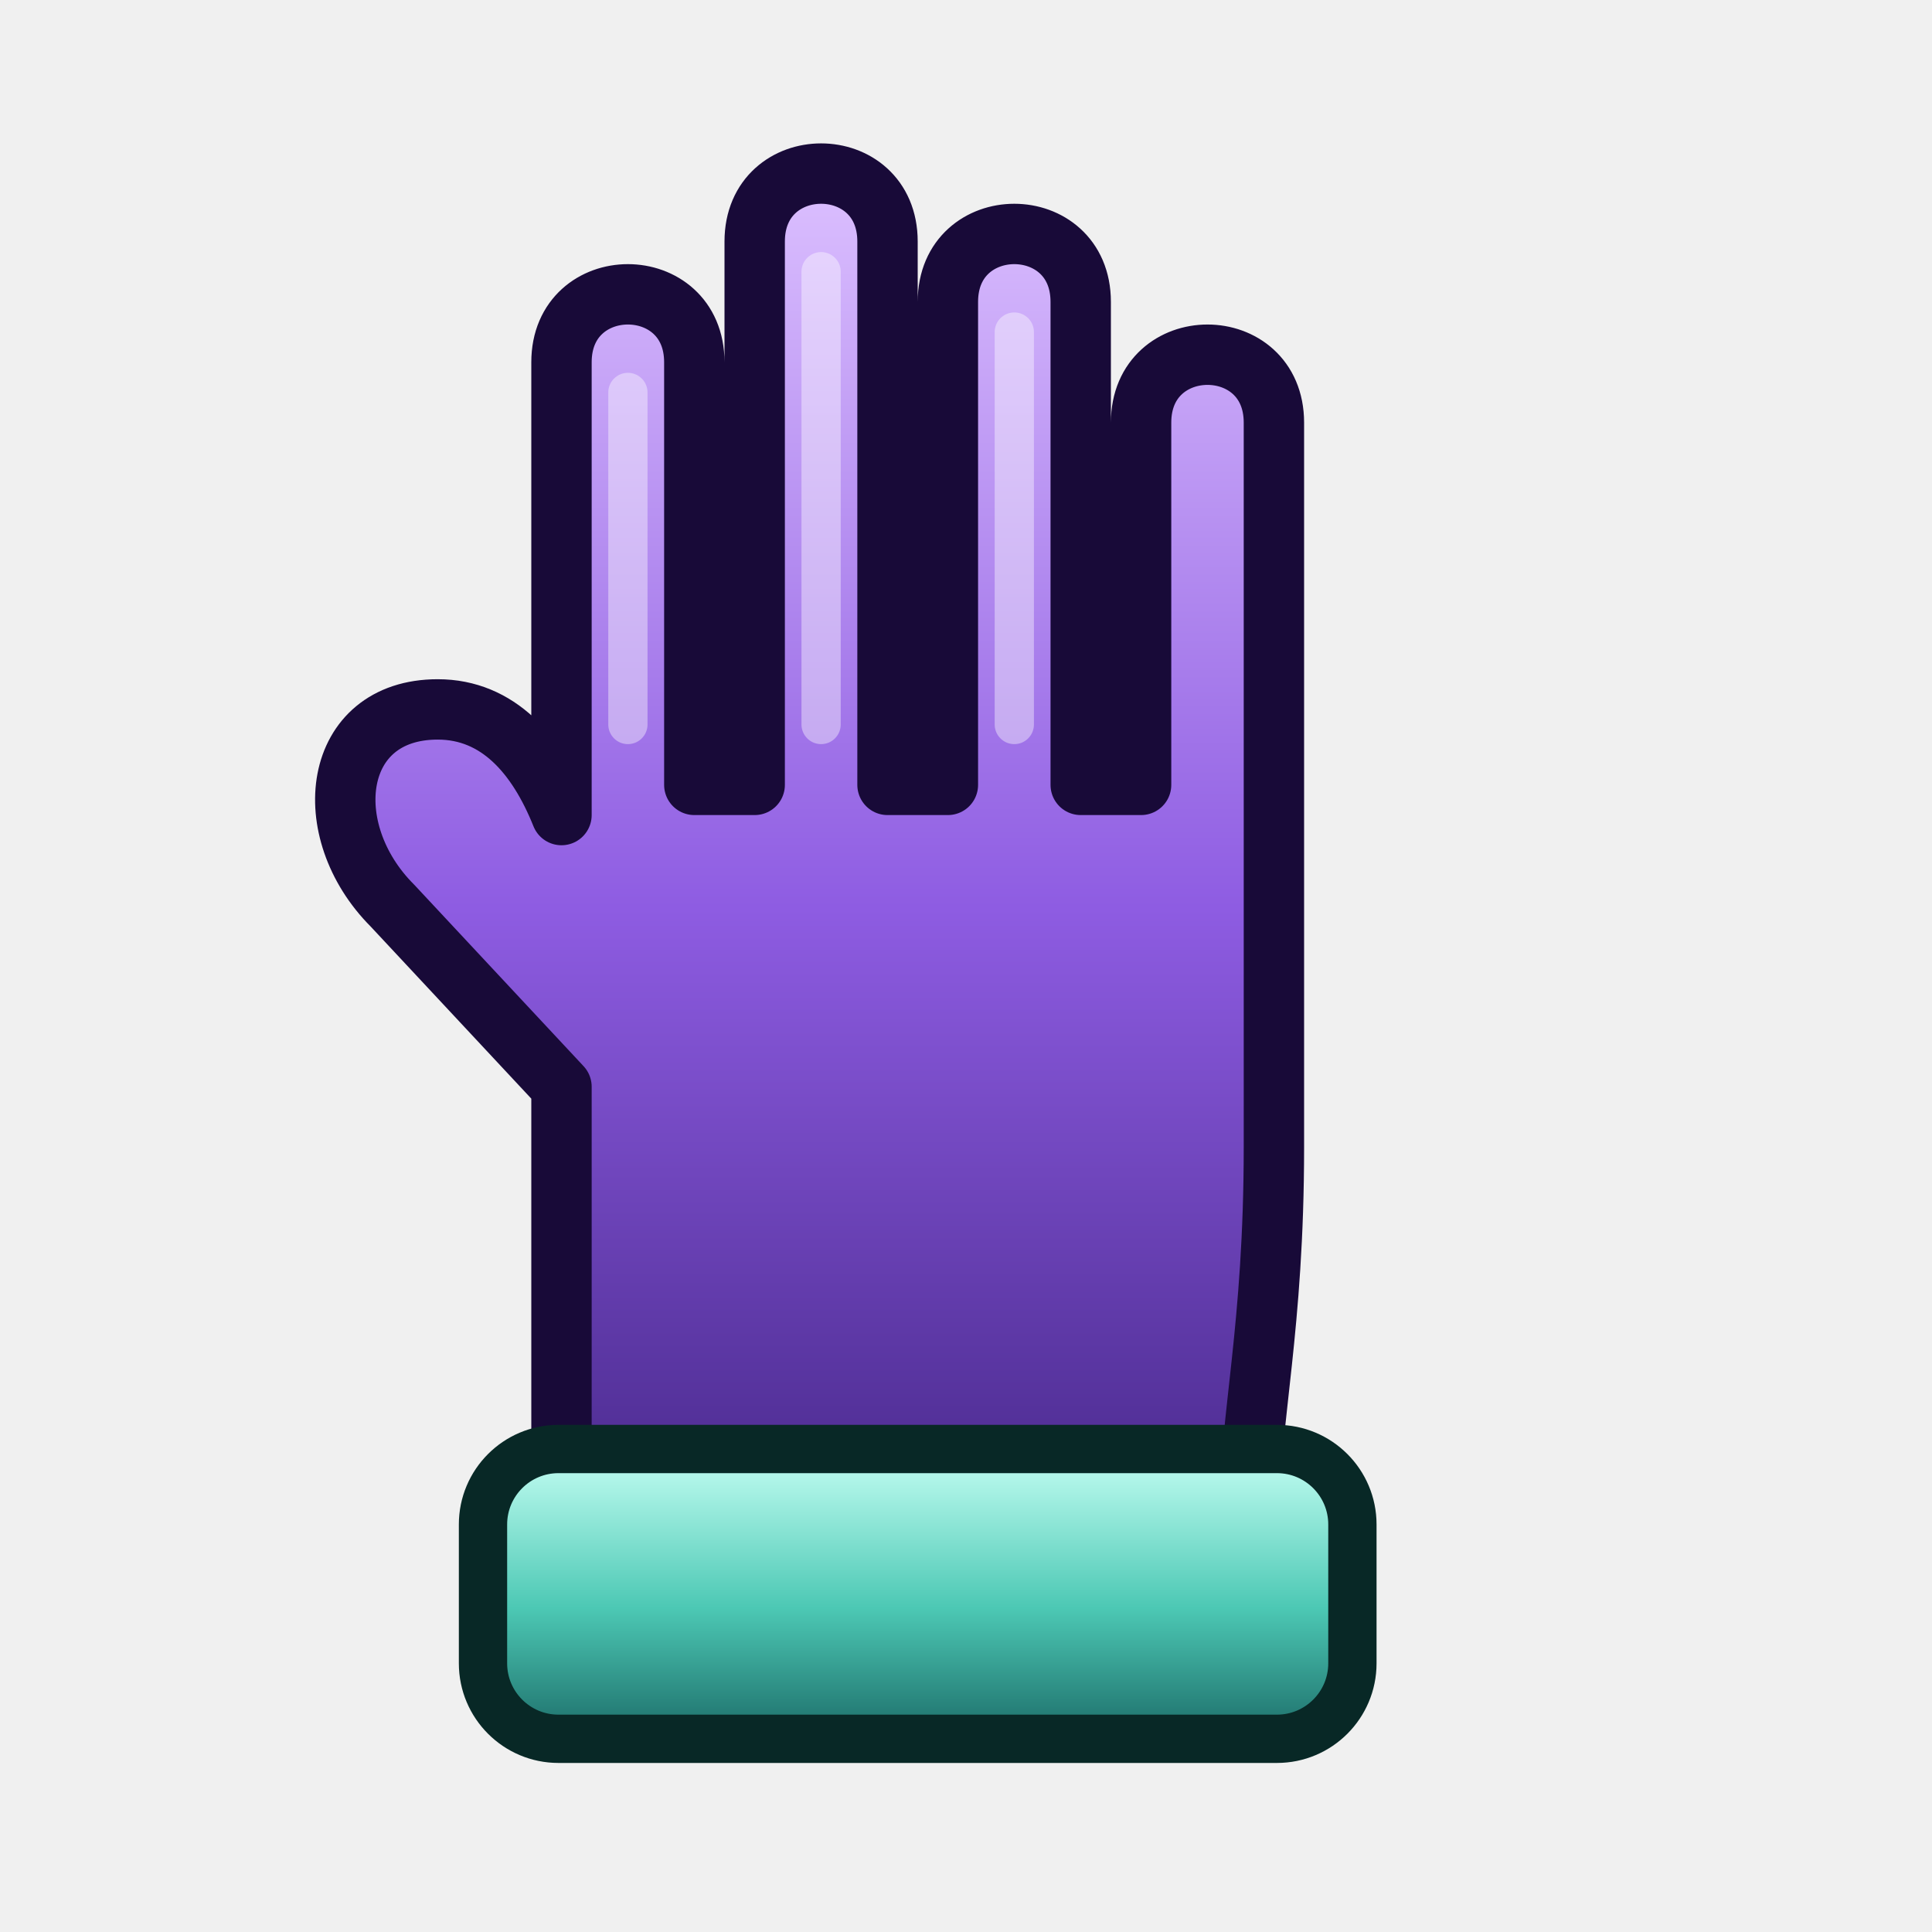
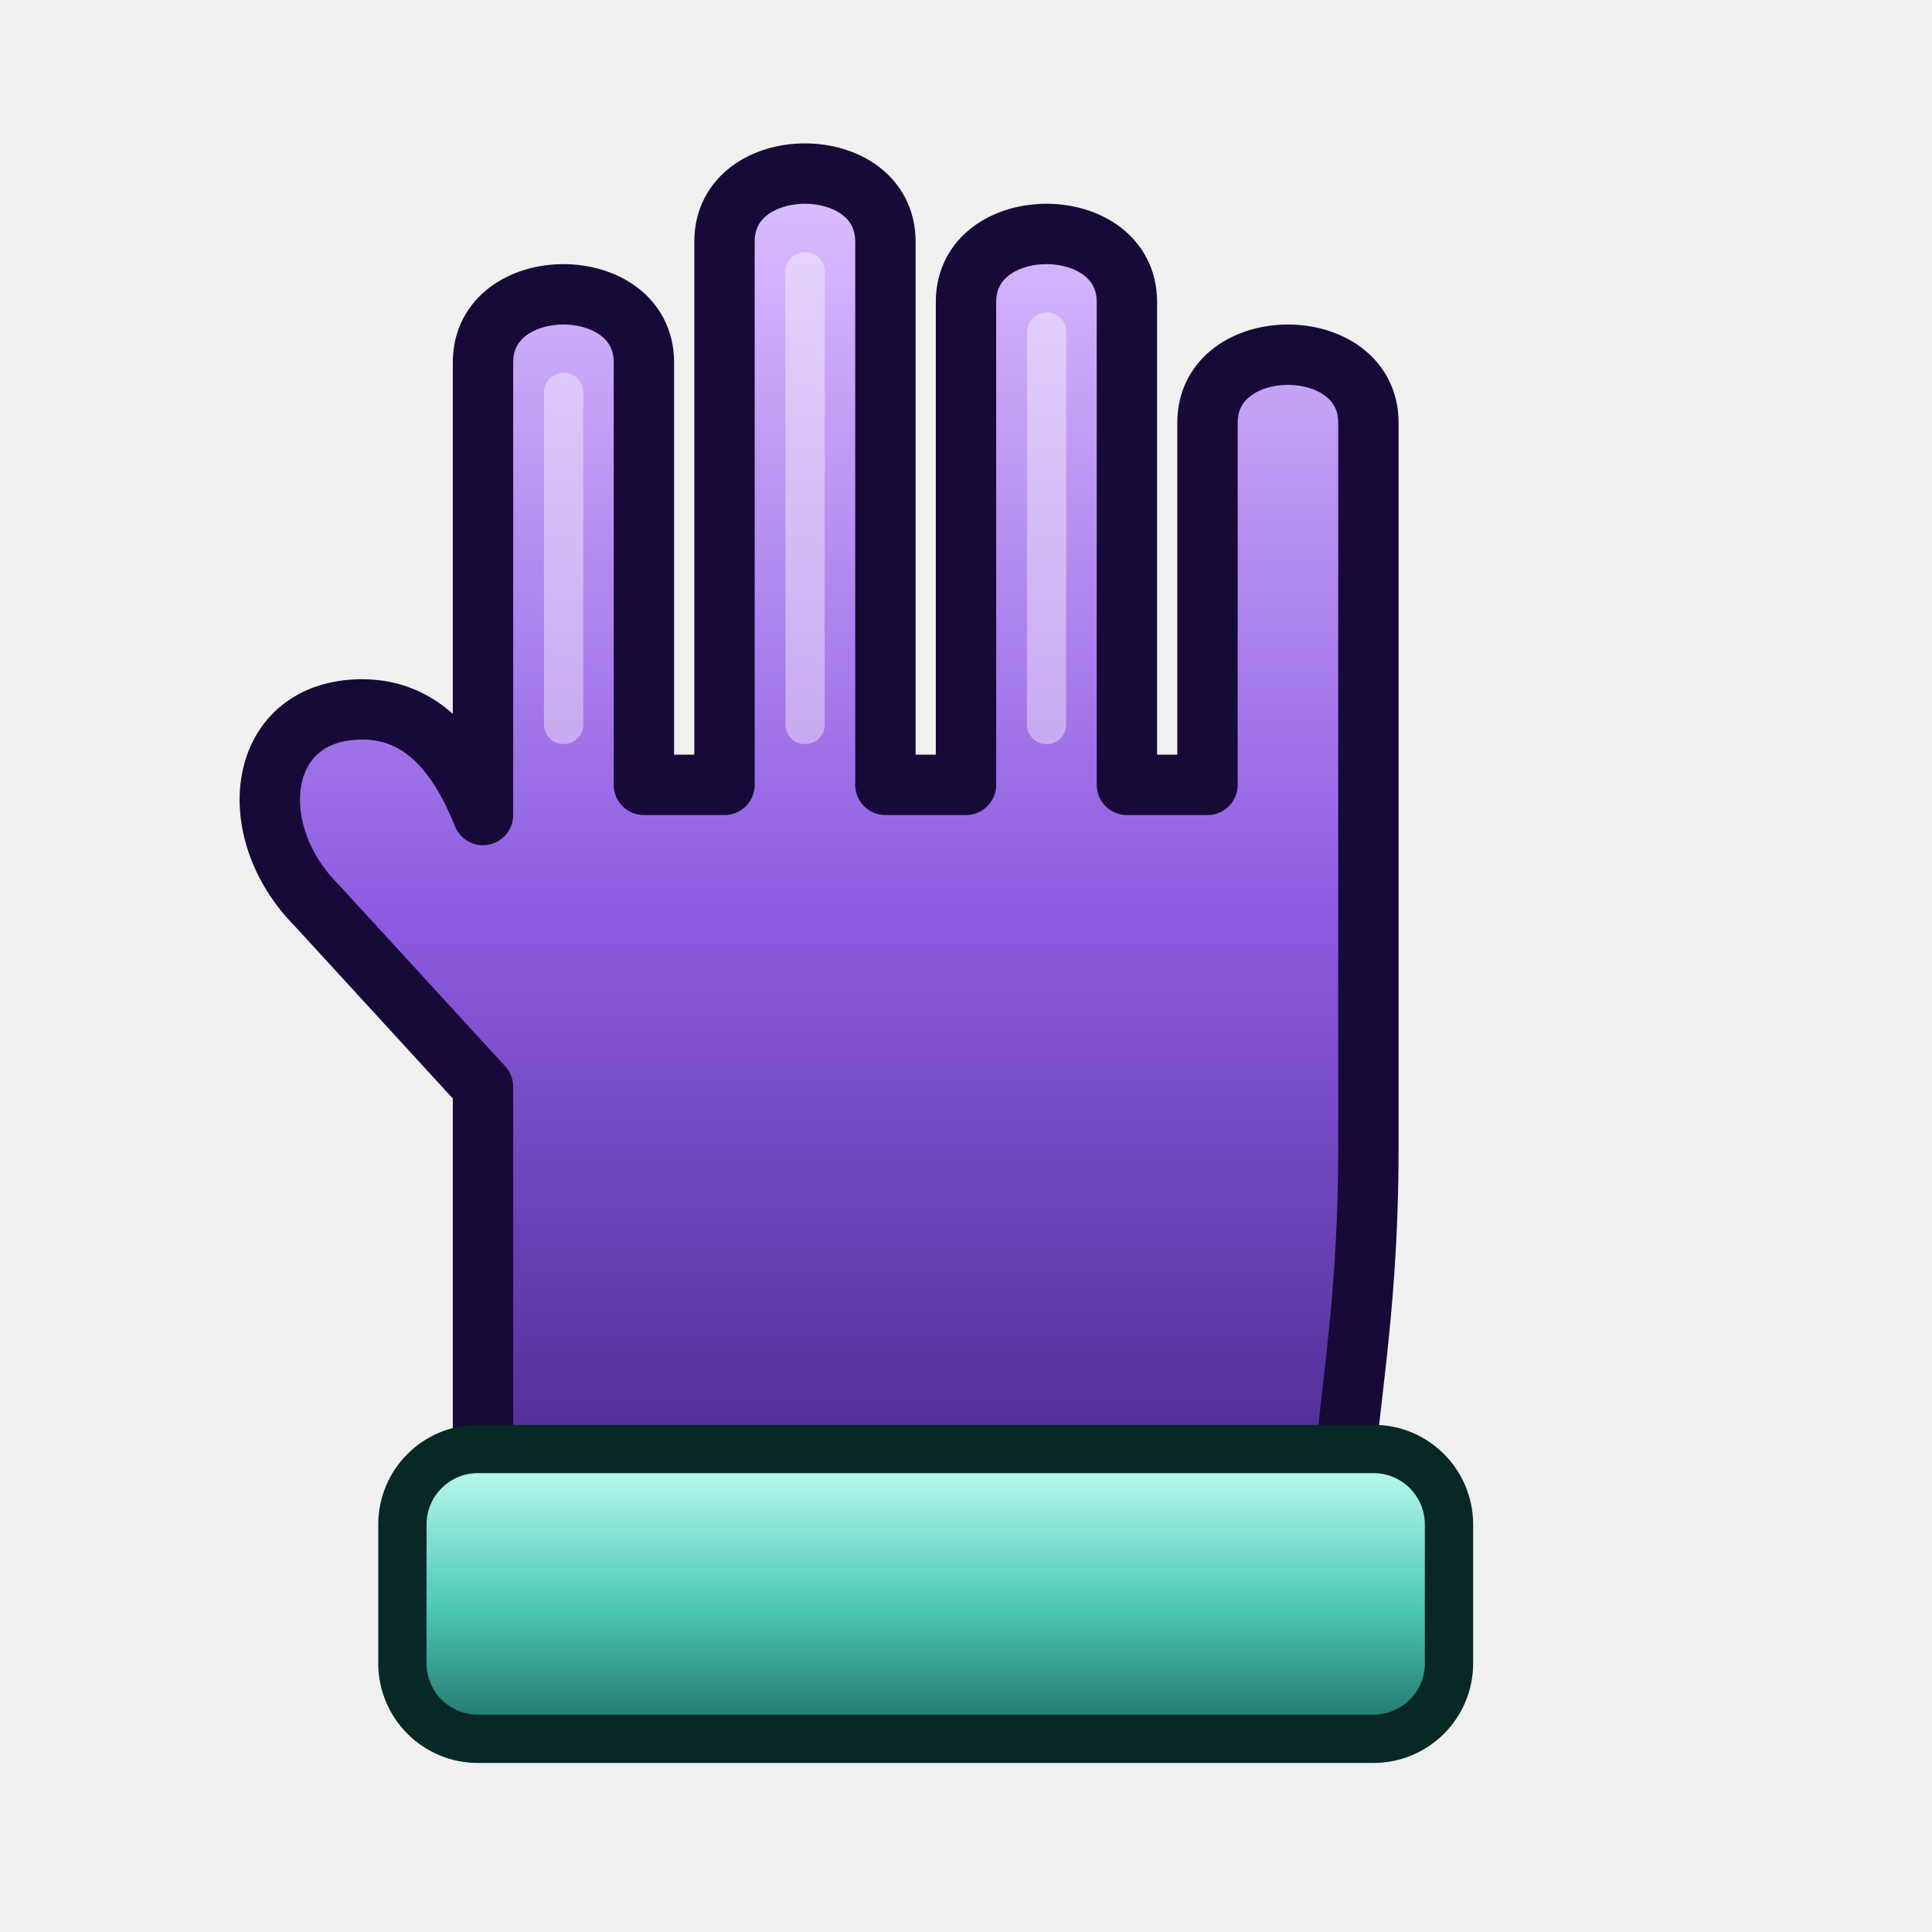
<svg xmlns="http://www.w3.org/2000/svg" data-generated="modern_icons.py" viewBox="0 0 64 64">
  <defs>
    <linearGradient id="g1" x1="0" y1="0" x2="0" y2="1">
      <stop offset="0" stop-color="#dcc0ff" />
      <stop offset=".55" stop-color="#8e5ce2" />
      <stop offset="1" stop-color="#4a2a8e" />
    </linearGradient>
    <linearGradient id="g2" x1="0" y1="0" x2="0" y2="1">
      <stop offset="0" stop-color="#c6fff4" />
      <stop offset=".55" stop-color="#4cc8b4" />
      <stop offset="1" stop-color="#1c6c68" />
    </linearGradient>
  </defs>
-   <path d="M18.6 50 L18.6 36 L13 30 C10.5 27.5 11 23.5 14.5 23.5 C16.5 23.5 17.8 25 18.6 27 L18.6 12 C18.6 9 23 9 23 12 L23 26 L25 26 L25 8 C25 5 29.4 5 29.4 8 L29.4 26 L31.4 26 L31.4 10 C31.4 7 35.8 7 35.8 10 L35.8 26 L37.8 26 L37.8 14 C37.8 11 42.2 11 42.2 14 L42.2 38 C42.2 44 41.4 47 41.4 50 Z" fill="url(#g1)" stroke="#180a38" stroke-width="2" stroke-linejoin="round" stroke-linecap="round" />
-   <rect x="16" y="48" width="28.8" height="9.6" rx="2.5" fill="url(#g2)" stroke="#082826" stroke-width="1.6" />
-   <path d="M20.8 13 L20.8 24 M27.2 9 L27.2 24 M33.6 11 L33.6 24" fill="none" stroke="#ffffff" stroke-width="1.3" stroke-linecap="round" stroke-linejoin="round" opacity="0.4" />
+   <path d="M16 50 L16 36 L10.5 30 C8 27.5 8.5 23.5 12 23.5 C14 23.5 15.2 25 16 27 L16 12 C16 9 21.33 9 21.33 12 L21.33 26 L24 26 L24 8 C24 5 29.33 5 29.33 8 L29.33 26 L32 26 L32 10 C32 7 37.33 7 37.33 10 L37.33 26 L40 26 L40 14 C40 11 45.33 11 45.33 14 L45.33 38 C45.33 44 44.5 47 44.5 50 Z" fill="url(#g1)" stroke="#180a38" stroke-width="2" stroke-linejoin="round" stroke-linecap="round" />
+   <rect x="13.33" y="48" width="34.67" height="9.6" rx="2.5" fill="url(#g2)" stroke="#082826" stroke-width="1.6" />
+   <path d="M18.67 13 L18.67 24 M26.67 9 L26.67 24 M34.67 11 L34.67 24" fill="none" stroke="#ffffff" stroke-width="1.3" stroke-linecap="round" stroke-linejoin="round" opacity="0.4" />
</svg>
